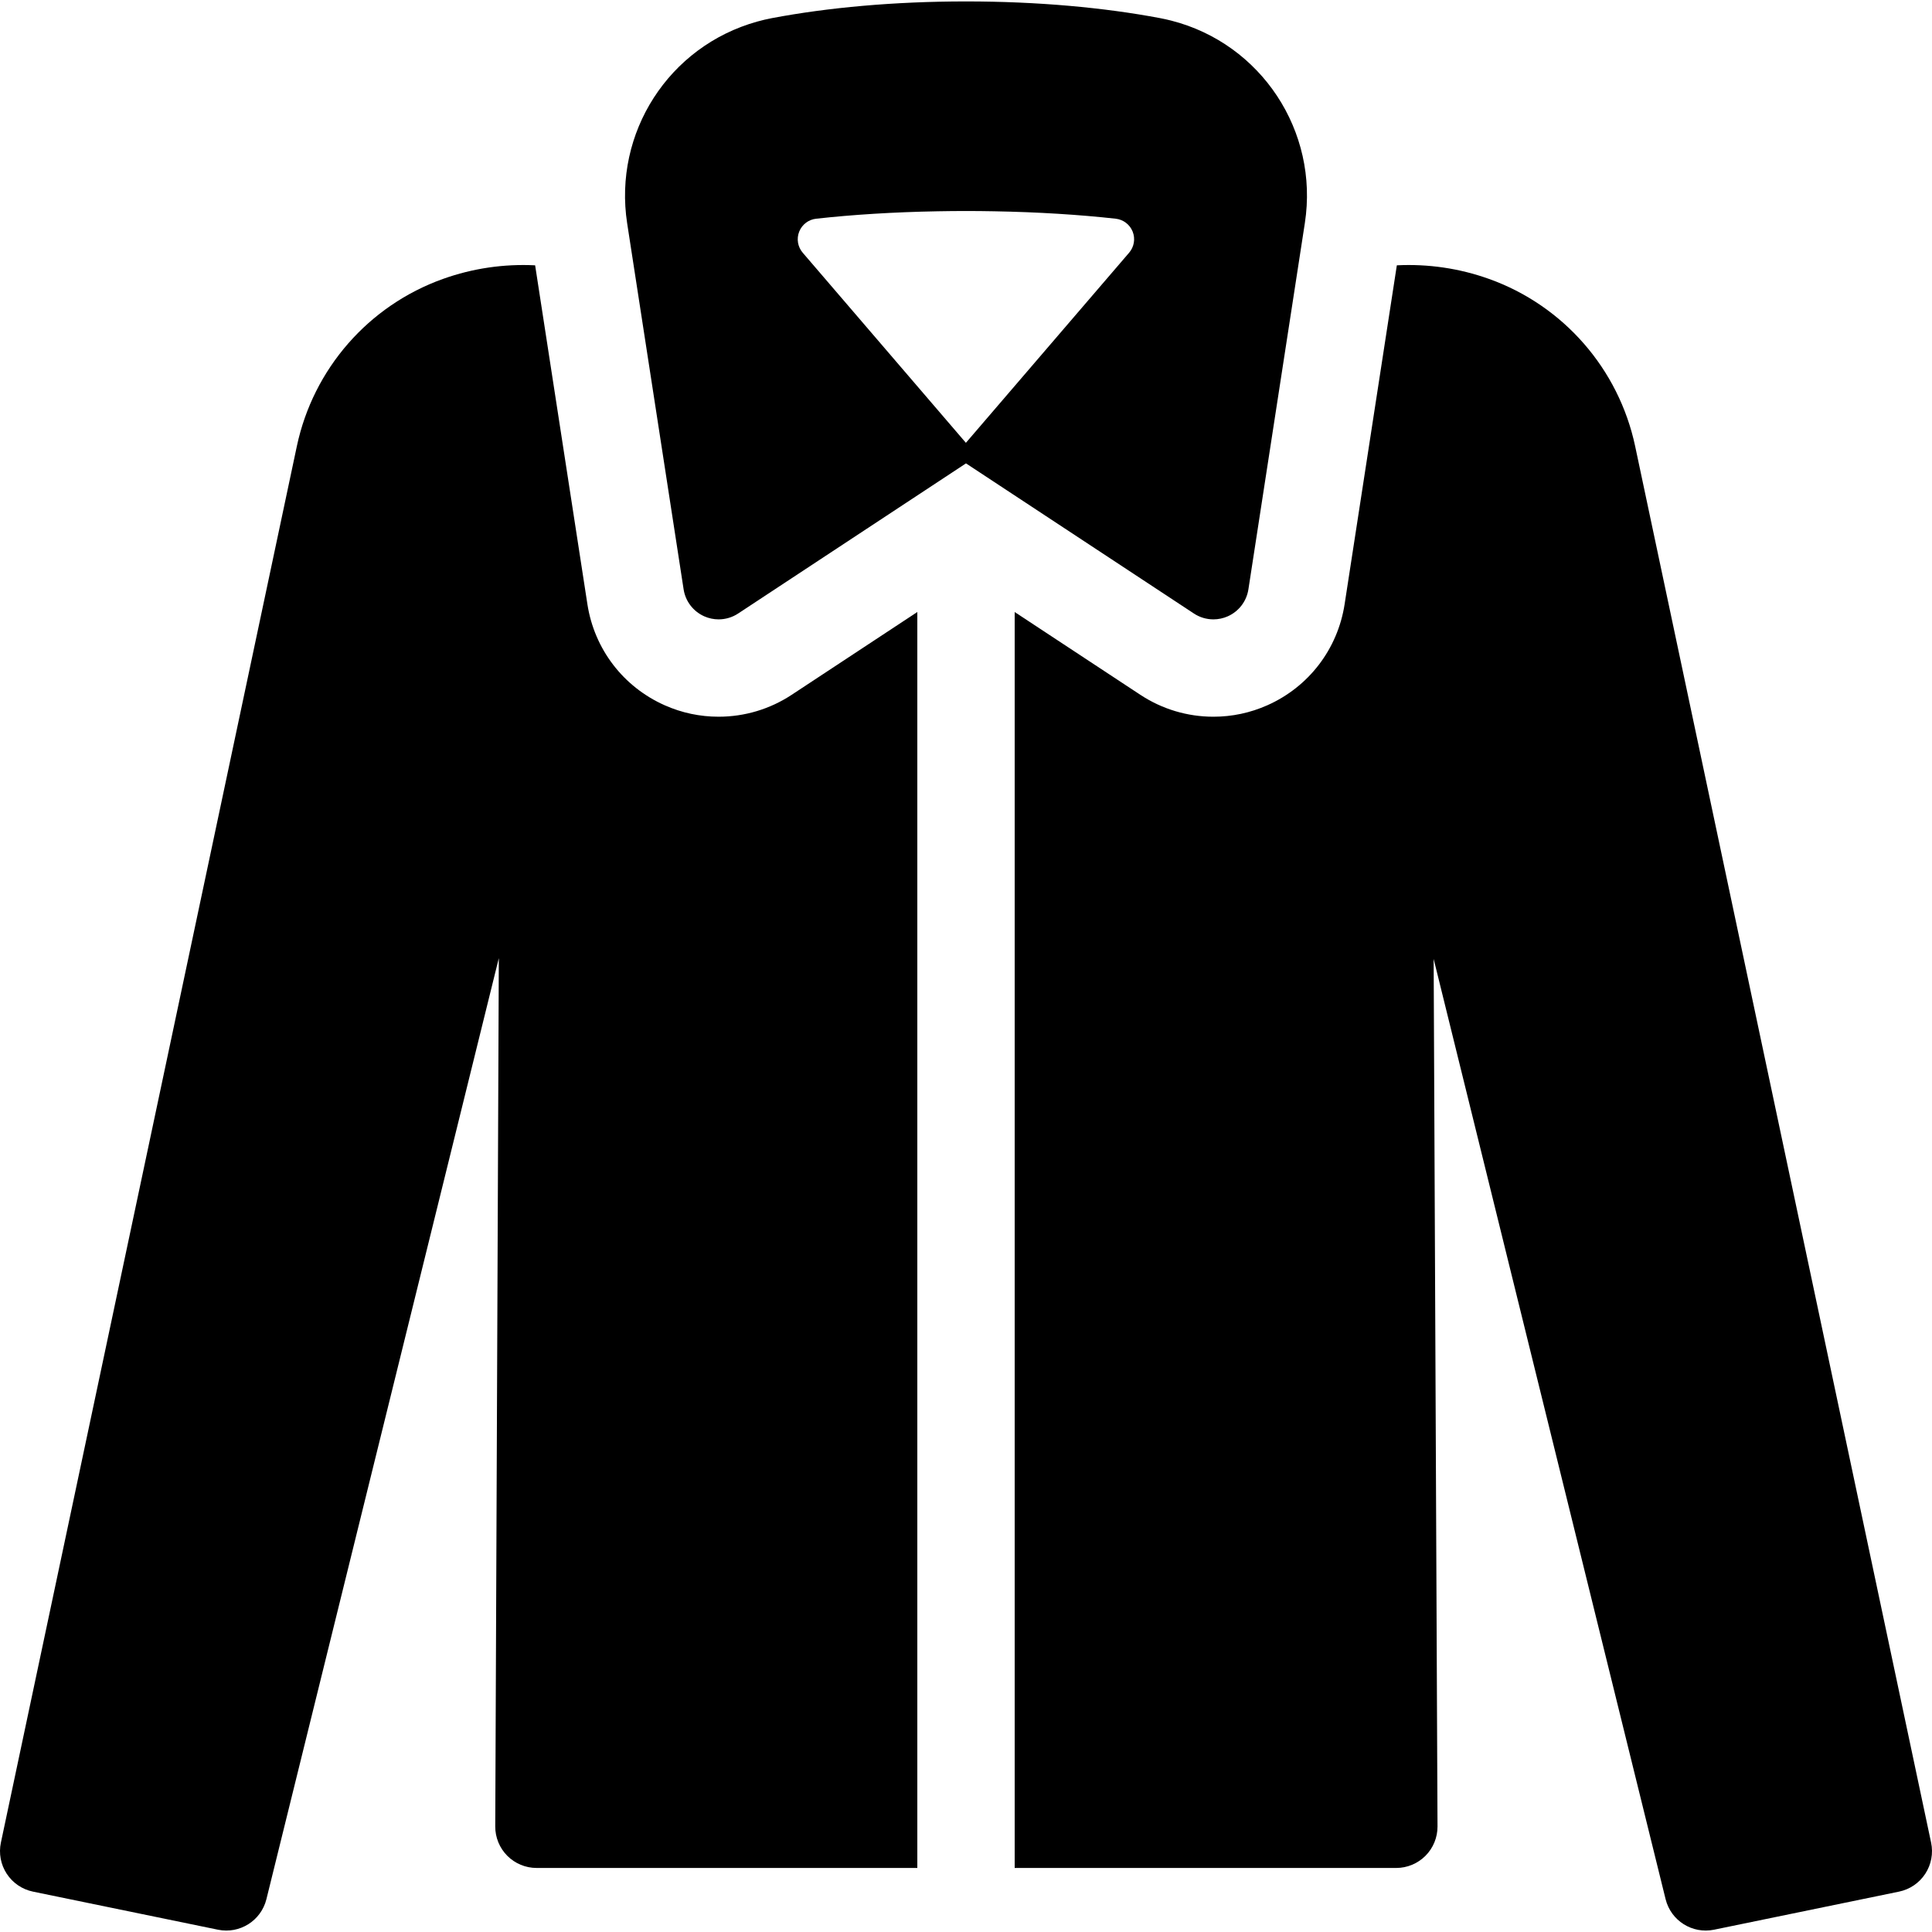
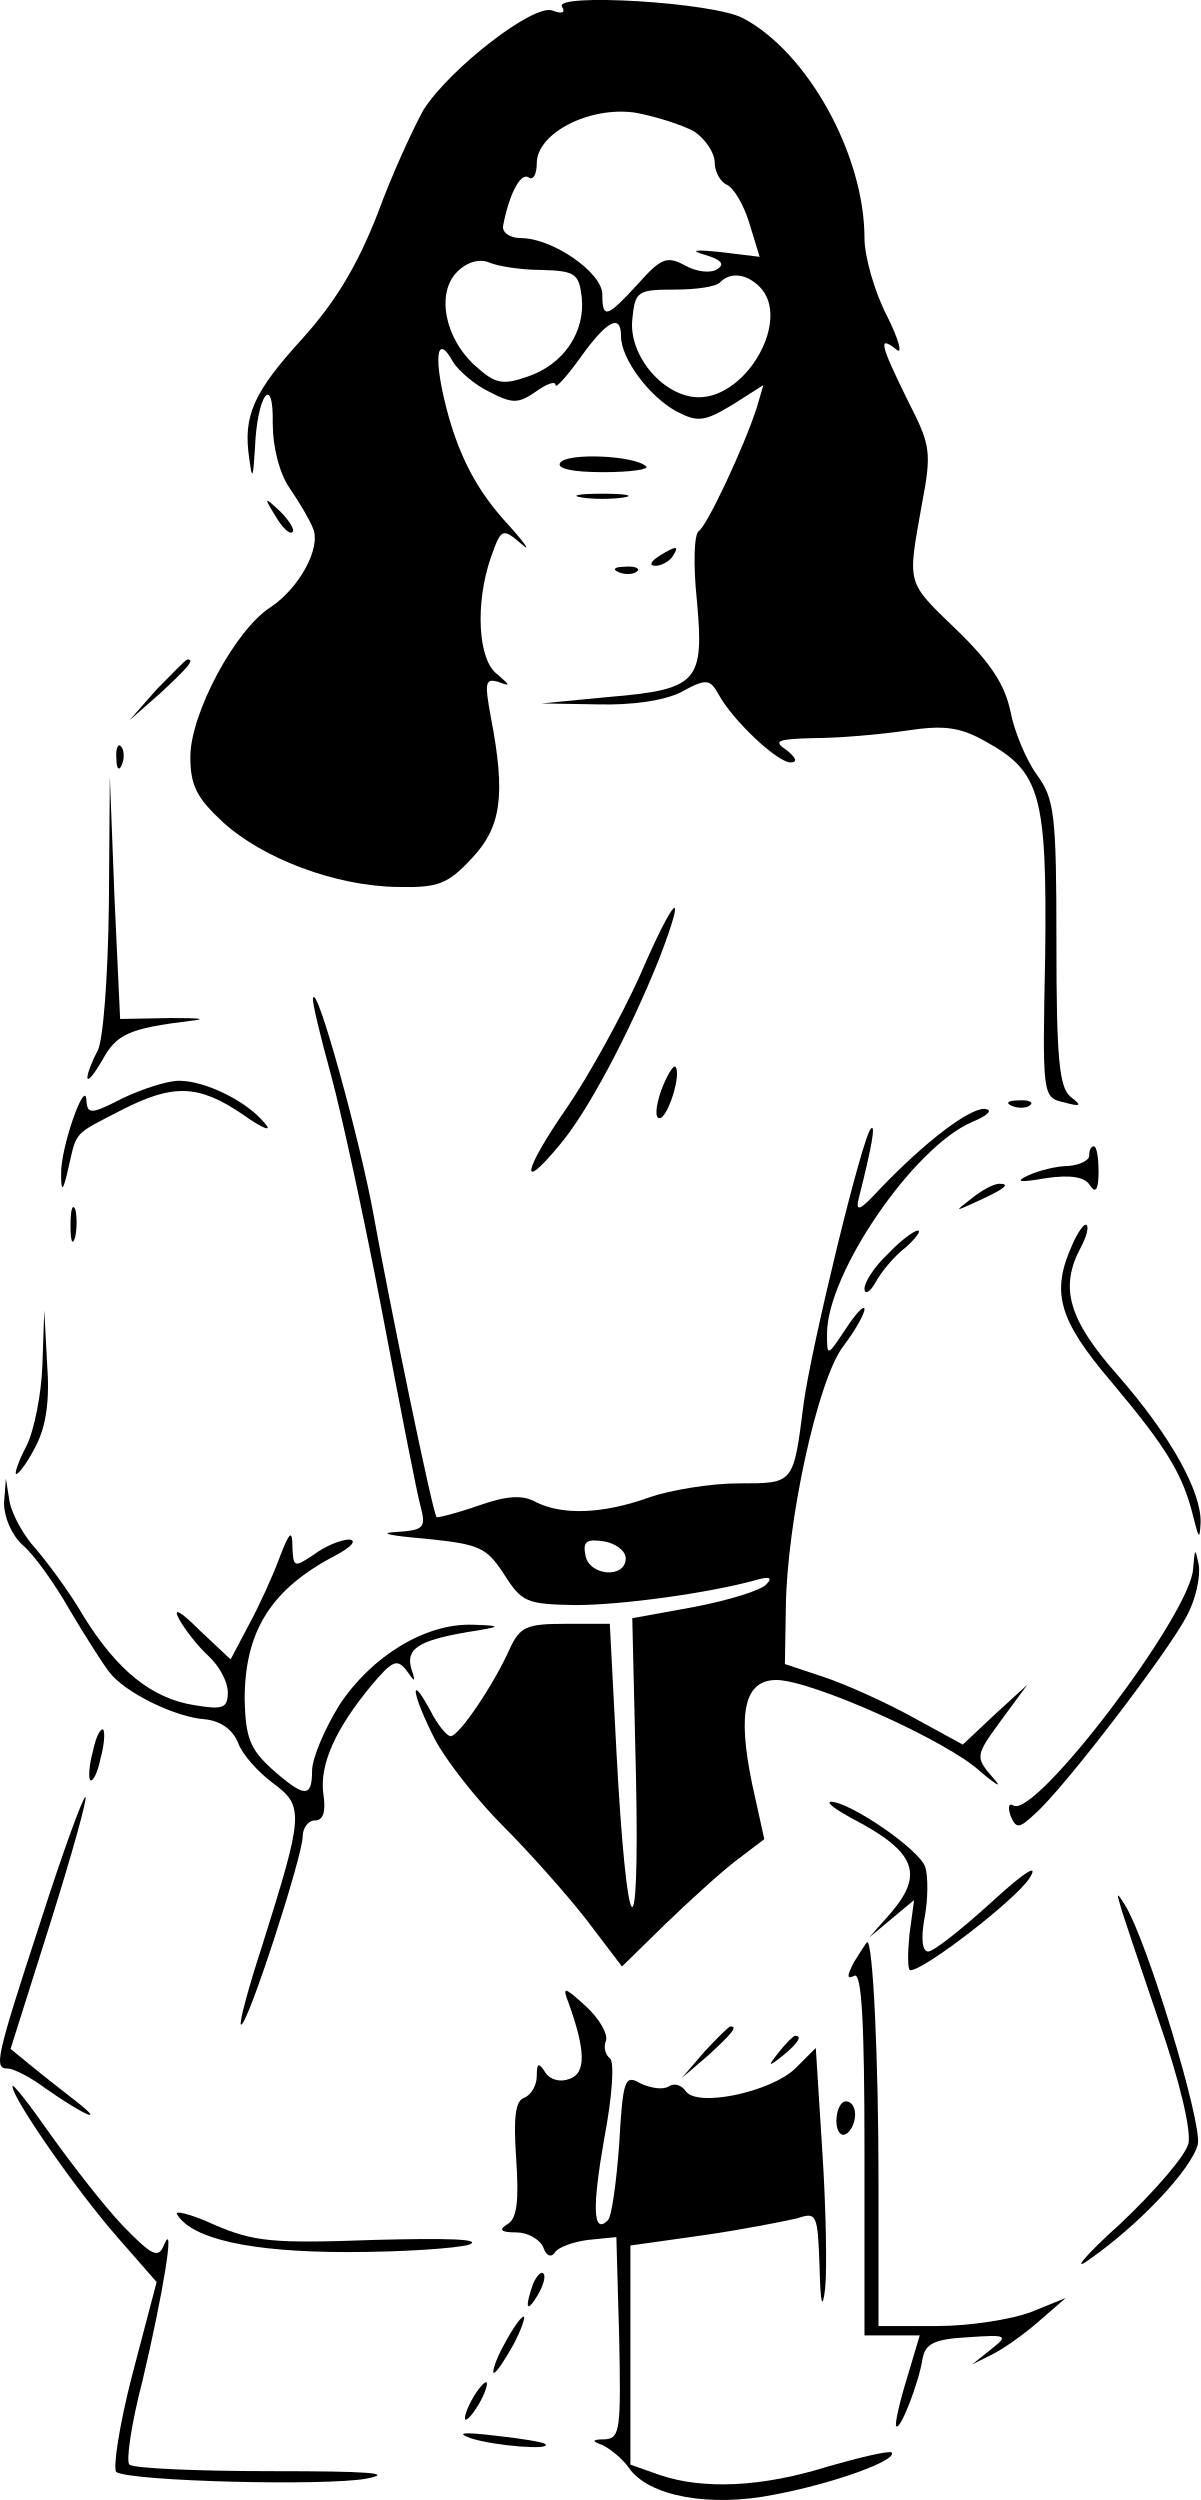
- <svg xmlns="http://www.w3.org/2000/svg" version="1.1" id="Capa_1" x="0px" y="0px" viewBox="0 0 297.707 297.707" style="enable-background:new 0 0 297.707 297.707;" xml:space="preserve">
-   <g>
-     <path d="M110.733,110.44c-2.876,0-5.667-0.591-8.297-1.758c-6.398-2.839-10.854-8.663-11.922-15.581L82.46,40.884   c-4.777-0.237-9.601,0.45-14.194,2.094c-0.001,0-0.002,0.001-0.004,0.001C56.787,47.08,48.267,56.844,45.74,68.767L0.138,283.93   c-0.351,1.658-0.027,3.388,0.901,4.806c0.928,1.419,2.384,2.408,4.044,2.75l28.506,5.868c3.349,0.69,6.645-1.39,7.465-4.71   l35.81-145.002l-0.549,133.803c-0.007,1.693,0.661,3.319,1.855,4.519c1.195,1.2,2.818,1.874,4.511,1.874h58.672V94.306   l-19.364,12.76C118.638,109.273,114.746,110.44,110.733,110.44z" />
-     <path d="M297.568,283.93L251.967,68.768c-2.524-11.909-11.06-21.692-22.523-25.789l-0.003-0.001   c-4.594-1.645-9.42-2.332-14.199-2.094l-8.046,52.215c-1.066,6.918-5.522,12.743-11.92,15.583c-2.63,1.167-5.422,1.759-8.298,1.759   c-4.013,0-7.905-1.167-11.255-3.374l-19.368-12.758V287.84h58.788c1.694,0,3.317-0.675,4.512-1.875   c1.195-1.2,1.862-2.827,1.855-4.521l-0.595-133.682l35.74,144.881c0.819,3.321,4.115,5.401,7.466,4.711l28.504-5.868   c1.66-0.342,3.116-1.331,4.044-2.75C297.595,287.318,297.92,285.588,297.568,283.93z" />
-     <path d="M186.976,95.44c0.751,0,1.506-0.155,2.214-0.469c1.699-0.754,2.897-2.321,3.18-4.157l8.699-56.447   c2.179-14.143-6.722-27.653-20.588-31.19c-0.573-0.146-1.148-0.275-1.724-0.384c-8.592-1.626-18.862-2.573-29.902-2.573   c-11.047,0-21.325,0.948-29.922,2.576c-0.755,0.143-1.511,0.322-2.265,0.533c-13.611,3.796-22.181,17.129-20.026,31.094   l8.698,56.391c0.284,1.837,1.482,3.403,3.181,4.157c0.708,0.314,1.462,0.469,2.213,0.469c1.052,0,2.098-0.304,3.004-0.9   l35.113-23.137l35.124,23.137C184.879,95.137,185.925,95.44,186.976,95.44z M173.988,38.943l-25.151,29.292l-25.143-29.292   c-0.769-0.896-0.979-2.143-0.547-3.241c0.432-1.098,1.436-1.869,2.609-1.999c5.583-0.621,11.931-1.024,18.725-1.146   c1.441-0.026,2.896-0.043,4.374-0.043c1.468,0,2.913,0.017,4.346,0.043c6.788,0.121,13.138,0.524,18.726,1.145   c1.174,0.131,2.179,0.9,2.612,1.999C174.971,36.801,174.758,38.047,173.988,38.943z" />
+ <svg xmlns="http://www.w3.org/2000/svg" version="1.0" preserveAspectRatio="xMidYMid meet" viewBox="185.67 124.57 128.23 267.01">
+   <g transform="translate(0,500) scale(0.1,-0.1)" fill="#000000" stroke="none">
+     <path d="M2457 3747 c4 -6 0 -8 -10 -4 -20 8 -110 -62 -138 -106 -10 -18 -33 -67 -49 -111 -22 -56 -45 -94 -80 -133 -53 -58 -64 -83 -57 -129 3 -23 4 -21 6 11 2 57 20 82 19 27 0 -25 7 -53 18 -69 11 -16 22 -35 25 -43 9 -21 -15 -64 -45 -84 -38 -24 -86 -114 -86 -160 0 -31 7 -44 35 -70 43 -39 120 -68 186 -69 44 -1 54 3 80 31 31 33 36 67 20 150 -7 38 -6 42 8 38 13 -5 13 -4 -1 8 -21 15 -24 76 -7 125 11 31 12 32 33 14 11 -10 3 2 -20 27 -28 32 -45 64 -58 109 -17 61 -14 93 5 58 6 -9 23 -24 38 -31 25 -13 31 -13 50 0 11 8 21 12 21 7 0 -4 12 9 27 30 28 39 43 47 43 22 0 -24 30 -64 59 -80 23 -12 30 -11 60 7 l33 21 -7 -24 c-14 -43 -53 -126 -62 -132 -5 -3 -6 -36 -2 -74 8 -87 1 -95 -93 -103 l-73 -7 60 -1 c37 -1 71 4 89 13 27 15 31 14 40 -2 15 -28 63 -73 77 -73 8 0 6 5 -4 13 -15 10 -11 12 30 13 26 0 71 4 98 8 40 6 57 4 85 -12 58 -32 65 -57 63 -228 -3 -150 -3 -152 20 -157 18 -5 20 -4 7 6 -12 10 -15 41 -15 164 0 138 -2 154 -21 180 -11 15 -24 46 -28 67 -6 29 -21 52 -57 87 -55 53 -53 48 -38 133 11 58 10 64 -15 113 -29 59 -32 70 -12 54 7 -6 3 10 -10 36 -13 25 -24 63 -24 83 0 89 -61 199 -130 235 -32 17 -203 27 -193 12z m141 -133 c12 -8 22 -23 22 -33 0 -10 6 -21 13 -24 7 -3 18 -21 24 -41 l11 -36 -41 5 c-29 3 -34 2 -17 -3 17 -5 21 -10 13 -15 -7 -5 -23 -3 -35 4 -19 10 -25 8 -50 -20 -33 -36 -38 -38 -38 -11 0 23 -53 60 -87 60 -12 0 -20 6 -19 13 6 32 18 57 27 52 5 -4 9 3 9 15 0 32 56 61 105 54 22 -4 50 -13 63 -20z m-163 -148 c36 -1 40 -4 43 -29 4 -37 -19 -72 -58 -85 -26 -9 -34 -8 -55 11 -33 29 -43 78 -20 101 11 11 24 14 34 10 9 -4 34 -8 56 -8z m233 -18 c34 -34 -13 -118 -65 -118 -37 0 -75 44 -71 83 3 30 5 32 45 32 23 0 45 3 49 8 11 11 28 9 42 -5z" />
+     <path d="M2455 3260 c-4 -6 12 -10 46 -10 29 0 49 3 46 6 -12 12 -85 15 -92 4z" />
+     <path d="M2478 3223 c12 -2 32 -2 45 0 12 2 2 4 -23 4 -25 0 -35 -2 -22 -4z" />
+     <path d="M2151 3203 c7 -12 15 -20 18 -17 3 2 -3 12 -13 22 -17 16 -18 16 -5 -5z" />
+     <path d="M2560 3160 c-9 -6 -10 -10 -3 -10 6 0 15 5 18 10 8 12 4 12 -15 0z" />
+     <path d="M2518 3143 c7 -3 16 -2 19 1 4 3 -2 6 -13 5 -11 0 -14 -3 -6 -6z" />
+     <path d="M2024 3018 l-29 -33 33 29 c30 28 37 36 29 36 -2 0 -16 -15 -33 -32z" />
+     <path d="M1981 2944 c0 -11 3 -14 6 -6 3 7 2 16 -1 19 -3 4 -6 -2 -5 -13z" />
+     <path d="M1973 2789 c-1 -79 -6 -145 -12 -157 -6 -11 -11 -24 -11 -29 1 -4 7 4 16 19 15 28 29 34 94 42 19 2 10 3 -20 3 l-55 -1 -6 129 -5 130 -1 -136z" />
+     <path d="M2540 2712 c-19 -42 -54 -106 -78 -141 -47 -68 -51 -92 -8 -40 30 35 75 120 107 200 31 81 16 67 -21 -19z" />
+     <path d="M2191 2688 c-1 -4 8 -41 19 -81 11 -40 36 -155 55 -255 19 -100 37 -193 41 -207 6 -23 3 -25 -27 -27 -19 -1 -5 -4 31 -7 59 -6 66 -9 85 -38 19 -30 24 -32 76 -33 50 0 144 13 194 27 14 4 17 2 10 -5 -5 -6 -40 -17 -77 -24 l-66 -12 4 -171 c4 -198 -10 -177 -21 30 l-7 135 -47 0 c-42 0 -49 -3 -60 -27 -17 -38 -54 -93 -63 -93 -4 0 -14 12 -22 28 -23 42 -19 16 5 -31 12 -23 45 -65 73 -93 28 -28 68 -73 89 -100 l38 -50 47 46 c26 25 60 56 76 68 l29 22 -13 59 c-16 77 -8 111 26 111 37 0 183 -65 218 -98 19 -16 24 -18 12 -5 -18 21 -17 23 10 60 l28 38 -35 -32 -34 -32 -53 29 c-29 16 -71 35 -95 43 l-42 14 1 60 c1 92 34 243 61 279 13 17 23 35 23 40 0 5 -9 -4 -20 -21 -20 -30 -20 -30 -20 -5 0 64 92 199 155 226 17 7 23 13 13 14 -17 0 -63 -35 -111 -85 -22 -24 -27 -26 -23 -10 14 55 18 79 13 74 -9 -7 -64 -234 -72 -294 -11 -86 -10 -85 -69 -85 -30 0 -73 -7 -96 -15 -50 -18 -93 -19 -121 -5 -14 8 -31 7 -62 -4 -23 -8 -43 -13 -44 -12 -4 3 -51 232 -67 321 -14 79 -62 253 -65 233z m334 -598 c0 -22 -39 -19 -43 3 -3 15 1 18 20 15 12 -2 23 -10 23 -18z" />
+     <path d="M2563 2590 c-6 -17 -7 -30 -2 -30 9 0 24 48 17 55 -2 2 -9 -9 -15 -25z" />
+     <path d="M1987 2581 c-33 -17 -37 -17 -38 -2 -1 25 -28 -51 -27 -79 0 -20 2 -19 8 8 9 39 5 34 57 61 55 28 82 27 129 -5 21 -15 32 -19 24 -10 -19 24 -64 46 -92 46 -13 0 -40 -9 -61 -19z" />
+     <path d="M2938 2573 c7 -3 16 -2 19 1 4 3 -2 6 -13 5 -11 0 -14 -3 -6 -6z" />
+     <path d="M3020 2520 c0 -5 -10 -10 -22 -11 -13 0 -32 -5 -43 -10 -15 -7 -10 -8 19 -3 27 4 42 1 47 -8 6 -9 9 -4 9 15 0 15 -2 27 -5 27 -3 0 -5 -4 -5 -10z" />
+     <path d="M2894 2474 c-18 -14 -18 -14 6 -3 31 14 36 19 24 19 -6 0 -19 -7 -30 -16z" />
+     <path d="M1932 2445 c0 -16 2 -22 5 -12 2 9 2 23 0 30 -3 6 -5 -1 -5 -18z" />
+     <path d="M3002 2425 c-23 -51 -15 -80 42 -147 58 -69 76 -98 87 -143 6 -24 7 -26 8 -7 1 33 -32 93 -89 158 -52 59 -62 93 -39 136 6 11 9 22 6 24 -2 2 -9 -7 -15 -21z" />
+     <path d="M2805 2415 c-14 -13 -25 -30 -25 -37 0 -7 6 -4 12 7 6 11 20 28 32 37 11 10 17 18 13 18 -4 0 -19 -11 -32 -25z" />
+     <path d="M1902 2297 c-1 -32 -9 -71 -17 -87 -9 -17 -13 -30 -11 -30 3 0 13 14 21 30 11 21 15 49 12 88 l-3 57 -2 -58z" />
+     <path d="M1861 2149 c0 -15 8 -34 20 -45 12 -10 34 -41 50 -69 16 -27 35 -57 42 -66 16 -22 71 -49 103 -51 17 -2 29 -11 35 -25 4 -12 21 -31 37 -43 34 -25 33 -33 -12 -176 -14 -43 -24 -80 -22 -82 6 -5 66 180 66 201 0 9 6 17 13 17 9 0 12 9 9 29 -4 31 13 69 52 116 22 26 27 28 37 15 9 -13 10 -13 5 2 -6 21 7 30 59 39 38 6 39 7 7 8 -51 2 -109 -34 -143 -86 -16 -26 -29 -57 -29 -70 0 -29 -8 -29 -43 2 -23 21 -28 33 -29 74 0 73 28 118 97 154 17 9 23 16 15 17 -9 0 -26 -7 -38 -16 -21 -14 -22 -14 -23 8 0 19 -3 17 -14 -12 -7 -19 -22 -52 -33 -72 l-19 -36 -33 31 c-21 21 -29 25 -22 12 6 -11 20 -29 31 -39 12 -11 21 -28 21 -39 0 -17 -5 -19 -35 -14 -46 7 -83 37 -119 95 -15 26 -39 58 -51 72 -13 14 -25 36 -28 50 l-4 25 -2 -26z" />
+     <path d="M3131 2079 c-2 -48 -169 -268 -192 -253 -5 3 -6 -2 -3 -11 6 -14 9 -14 26 2 31 27 143 174 162 211 10 18 15 43 13 55 -4 19 -4 18 -6 -4z" />
+     <path d="M1956 1884 c-4 -14 -5 -28 -3 -31 3 -2 8 8 11 23 4 14 5 28 3 31 -3 2 -8 -8 -11 -23z" />
+     <path d="M1900 1702 c-48 -147 -50 -157 -35 -157 6 0 24 -9 40 -21 43 -30 65 -39 33 -14 -14 11 -36 28 -48 38 l-22 18 42 133 c23 73 40 134 38 136 -2 2 -24 -58 -48 -133z" />
+     <path d="M2765 1813 c70 -36 79 -60 43 -102 l-23 -26 24 20 24 20 -5 -37 c-2 -21 -2 -38 1 -38 15 0 112 75 127 98 11 17 -4 8 -40 -25 -32 -29 -62 -53 -68 -53 -6 0 -8 13 -4 35 4 20 4 45 1 55 -6 19 -81 70 -101 70 -5 -1 5 -8 21 -17z" />
+     <path d="M3053 1720 c2 -8 21 -64 41 -123 23 -66 35 -118 32 -132 -3 -13 -36 -51 -73 -86 -38 -34 -52 -52 -33 -38 53 37 109 96 116 123 5 22 -54 218 -78 256 -8 13 -9 13 -5 0z" />
+     <path d="M2769 1659 c-8 -15 -8 -19 0 -15 8 5 11 -49 11 -188 l0 -196 30 0 29 0 -14 -47 c-8 -26 -13 -49 -11 -50 4 -5 24 46 28 72 3 16 12 21 48 23 43 3 44 2 25 -13 l-20 -16 20 10 c11 5 34 21 50 35 l30 26 -37 -15 c-21 -8 -66 -15 -100 -15 l-63 0 0 152 c0 135 -6 258 -12 258 -1 0 -7 -10 -14 -21z" />
+     <path d="M2464 1615 c18 -50 19 -75 1 -81 -10 -4 -21 -1 -26 7 -7 11 -9 10 -9 -4 0 -10 -6 -20 -13 -23 -10 -3 -12 -21 -9 -65 3 -45 1 -64 -9 -70 -10 -6 -8 -9 9 -9 12 0 25 -7 29 -16 3 -9 8 -11 12 -6 3 6 20 12 36 14 l30 3 3 -107 c2 -98 1 -108 -15 -109 -14 0 -15 -2 -3 -6 8 -4 21 -14 28 -24 21 -31 87 -43 156 -29 64 12 132 37 125 45 -3 2 -33 -5 -68 -15 -70 -22 -133 -25 -180 -9 l-31 11 0 117 0 117 78 11 c42 6 87 15 100 18 21 7 22 5 24 -51 1 -41 3 -48 6 -24 2 19 1 85 -3 146 l-7 111 -22 -22 c-26 -25 -105 -42 -117 -24 -4 6 -12 9 -18 5 -6 -4 -19 -2 -30 3 -17 10 -19 5 -23 -65 -3 -41 -8 -77 -12 -81 -16 -16 -17 13 -4 87 9 47 11 83 6 86 -5 4 -7 12 -4 19 2 7 -7 23 -21 36 -24 22 -26 22 -19 4z" />
+     <path d="M2609 1563 l-24 -28 28 24 c25 23 32 31 24 31 -2 0 -14 -12 -28 -27z" />
+     <path d="M2689 1563 c-13 -16 -12 -17 4 -4 16 13 21 21 13 21 -2 0 -10 -8 -17 -17z" />
+     <path d="M1870 1526 c0 -13 69 -112 112 -161 l42 -48 -26 -99 c-14 -54 -21 -101 -17 -104 17 -10 223 -15 267 -7 31 6 2 8 -101 8 -80 0 -148 3 -152 7 -4 3 2 44 14 90 22 93 35 173 23 145 -6 -15 -12 -13 -44 20 -20 21 -54 65 -77 97 -23 33 -41 56 -41 52z" />
+     <path d="M2750 1489 c0 -11 5 -17 10 -14 6 3 10 13 10 21 0 8 -4 14 -10 14 -5 0 -10 -9 -10 -21z" />
+     <path d="M2046 1389 c16 -26 78 -40 182 -40 59 0 117 4 130 8 14 6 -24 7 -101 5 -109 -4 -129 -2 -171 16 -26 12 -44 16 -40 11z" />
+     <path d="M2426 1315 c-9 -26 -7 -32 5 -12 6 10 9 21 6 23 -2 3 -7 -2 -11 -11z" />
+     <path d="M2395 1250 c-9 -16 -13 -30 -11 -30 3 0 12 14 21 30 9 17 13 30 11 30 -3 0 -12 -13 -21 -30z" />
+     <path d="M2360 1190 c-6 -11 -8 -20 -6 -20 3 0 10 9 16 20 6 11 8 20 6 20 -3 0 -10 -9 -16 -20z" />
+     <path d="M2360 1150 c25 -8 87 -13 79 -6 -2 2 -26 6 -54 9 -34 4 -42 3 -25 -3z" />
  </g>
-   <g>
- </g>
-   <g>
- </g>
-   <g>
- </g>
-   <g>
- </g>
-   <g>
- </g>
-   <g>
- </g>
-   <g>
- </g>
-   <g>
- </g>
-   <g>
- </g>
-   <g>
- </g>
-   <g>
- </g>
-   <g>
- </g>
-   <g>
- </g>
-   <g>
- </g>
-   <g>
- </g>
</svg>
